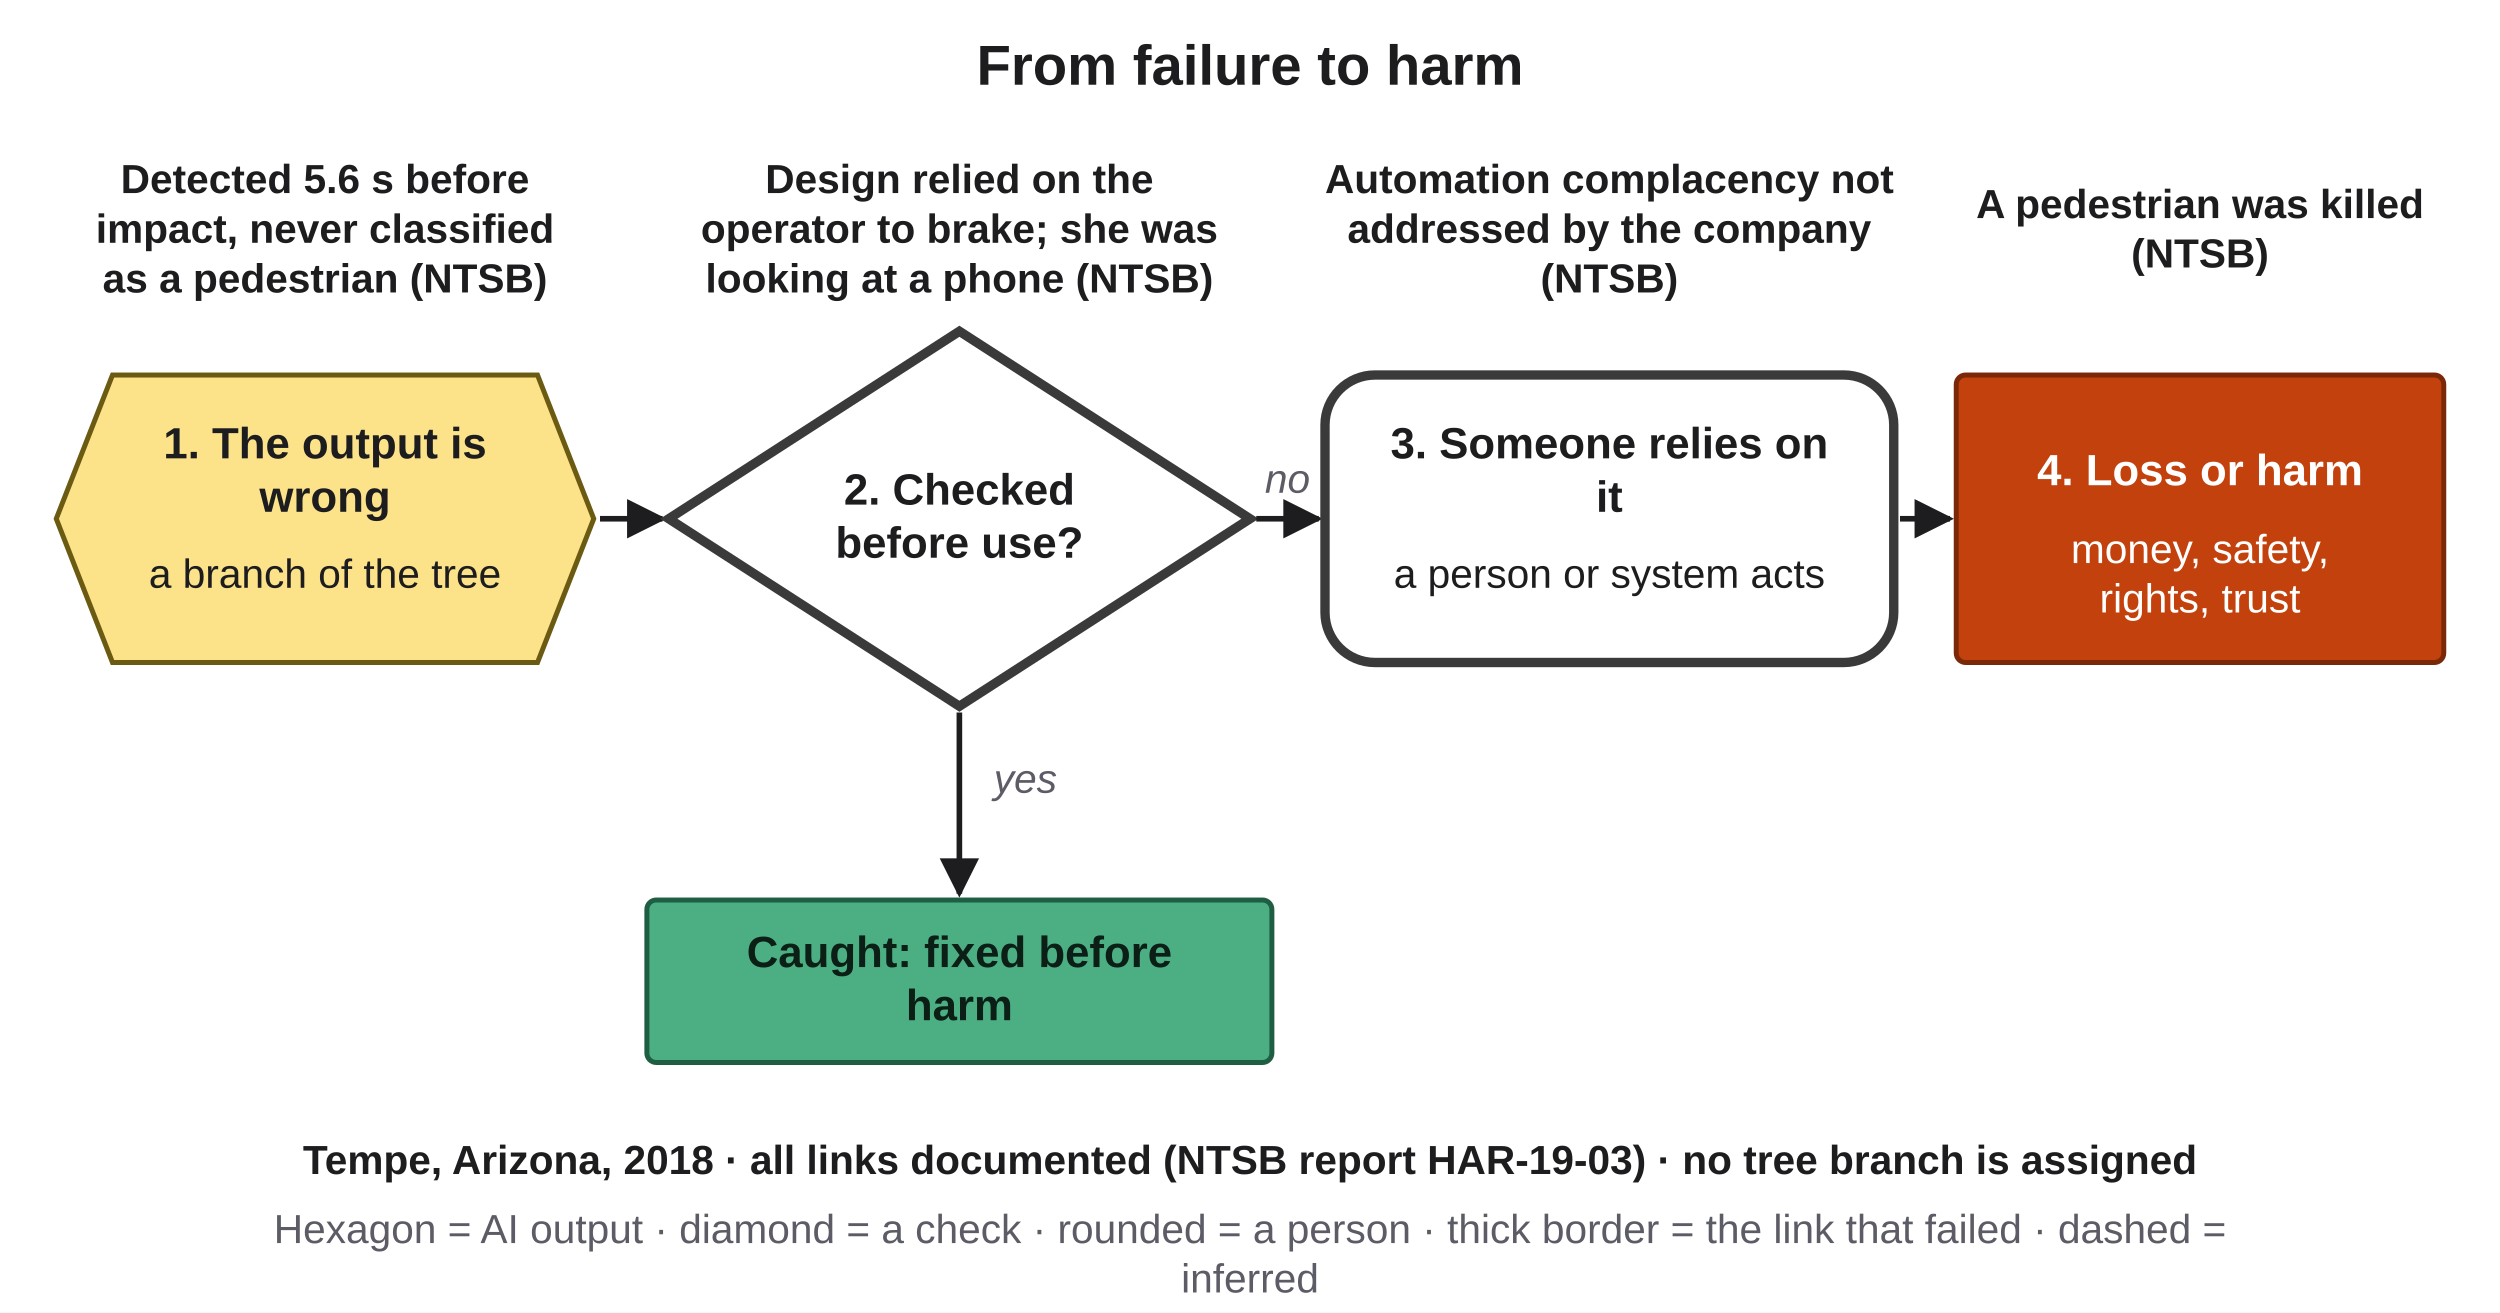
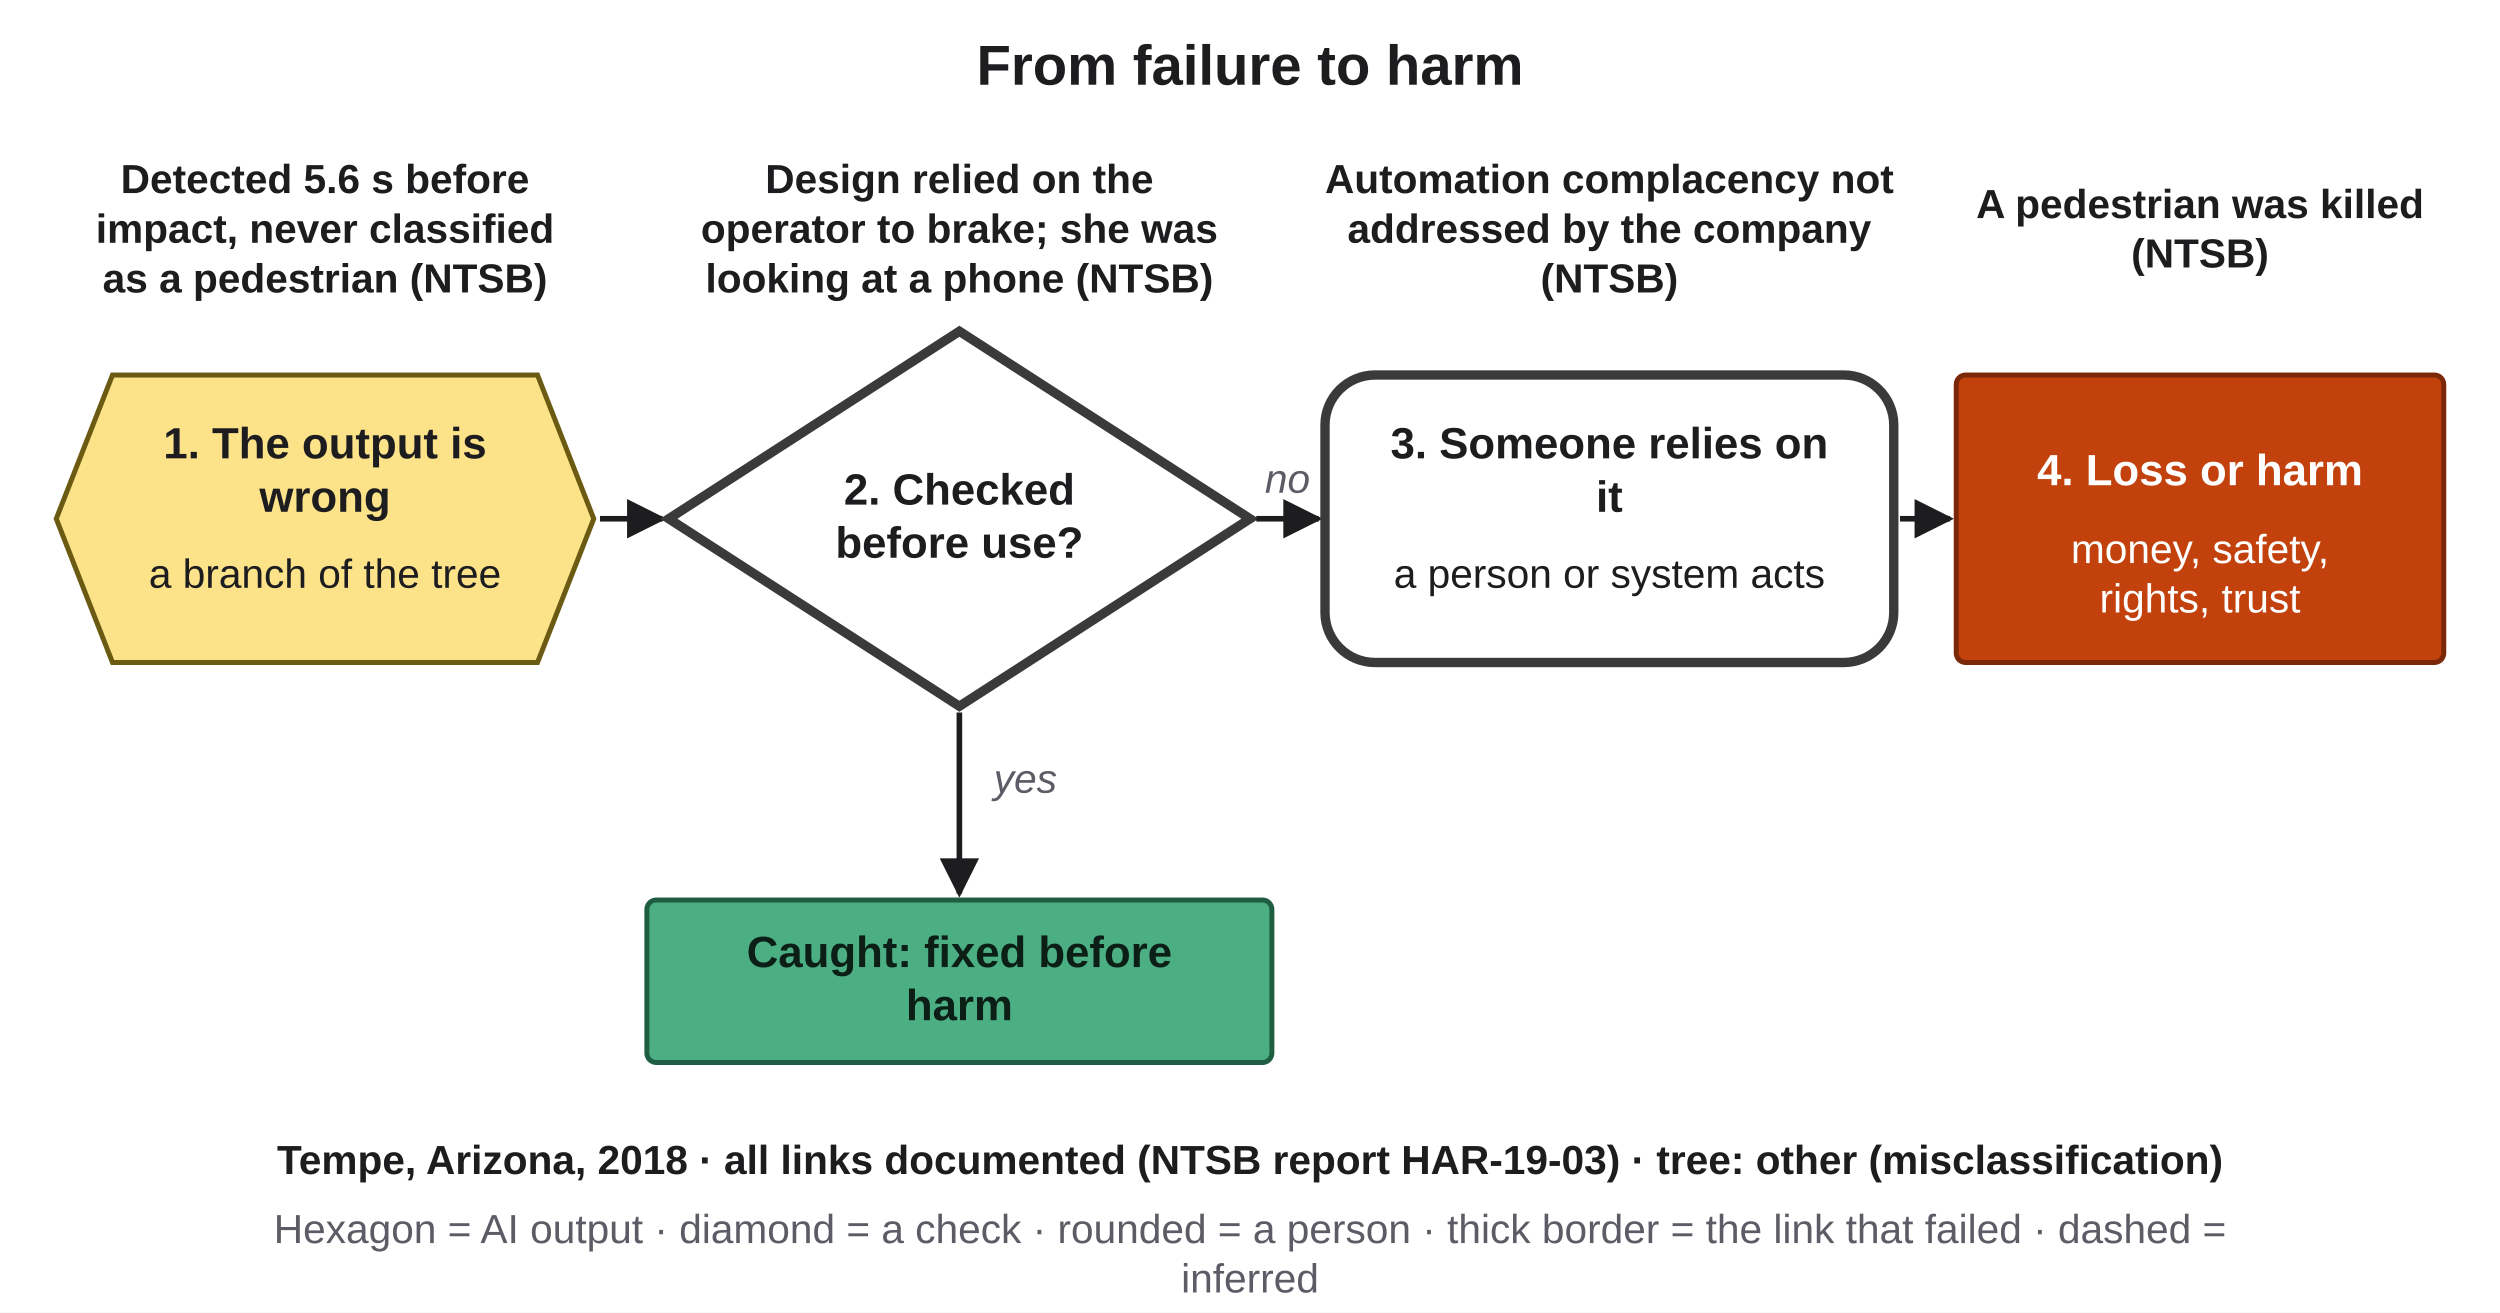
<svg xmlns="http://www.w3.org/2000/svg" viewBox="0 0 800 420" width="800" height="420" role="img" font-family="'Source Sans 3', 'Source Sans Pro', 'Helvetica Neue', Arial, sans-serif">
  <defs>
    <marker id="arrow-color" viewBox="0 0 10 10" refX="9" refY="5" markerWidth="7" markerHeight="7" orient="auto-start-reverse">
      <path d="M0,0 L10,5 L0,10 z" fill="#1D1D1F" />
    </marker>
    <pattern id="hatch" patternUnits="userSpaceOnUse" width="8" height="8" patternTransform="rotate(45)">
      <rect width="8" height="8" fill="#FFFFFF" />
      <line x1="0" y1="0" x2="0" y2="8" stroke="#9A9A9A" stroke-width="1.3" />
    </pattern>
    <pattern id="dots" patternUnits="userSpaceOnUse" width="7" height="7">
      <rect width="7" height="7" fill="#FFFFFF" />
      <circle cx="3.5" cy="3.5" r="1.2" fill="#000" />
    </pattern>
  </defs>
  <rect width="800" height="420" fill="#FFFFFF" />
  <text x="400.0" y="22.0" font-size="18" font-weight="700" text-anchor="middle" dominant-baseline="middle" fill="#1D1D1F" style="">From failure to harm</text>
  <polygon points="36.0,120.0 172.0,120.0 190.0,166.0 172.0,212.0 36.0,212.0 18.0,166.0" fill="#FCE38A" stroke="#6B5A12" stroke-width="1.6" />
  <text x="104.0" y="142.7" font-size="14" font-weight="600" text-anchor="middle" dominant-baseline="middle" fill="#1D1D1F" style="">1. The output is</text>
  <text x="104.0" y="159.8" font-size="14" font-weight="600" text-anchor="middle" dominant-baseline="middle" fill="#1D1D1F" style="">wrong</text>
  <text x="104.0" y="184.4" font-size="13" font-weight="normal" text-anchor="middle" dominant-baseline="middle" fill="#1D1D1F" style="">a branch of the tree</text>
  <path d="M192.0,166.0 L212.0,166.0" fill="none" stroke="#1D1D1F" stroke-width="1.8" marker-end="url(#arrow-color)" />
  <text x="104.0" y="58.1" font-size="13" font-weight="600" text-anchor="middle" dominant-baseline="middle" fill="#1D1D1F" style="">Detected 5.6 s before</text>
  <text x="104.0" y="74.0" font-size="13" font-weight="600" text-anchor="middle" dominant-baseline="middle" fill="#1D1D1F" style="">impact, never classified</text>
  <text x="104.0" y="89.9" font-size="13" font-weight="600" text-anchor="middle" dominant-baseline="middle" fill="#1D1D1F" style="">as a pedestrian (NTSB)</text>
  <polygon points="307.0,106.0 400.0,166.0 307.0,226.0 214.0,166.0" fill="#FFFFFF" stroke="#3A3A3A" stroke-width="3" />
  <text x="307.0" y="157.5" font-size="14" font-weight="600" text-anchor="middle" dominant-baseline="middle" fill="#1D1D1F" style="">2. Checked</text>
  <text x="307.0" y="174.5" font-size="14" font-weight="600" text-anchor="middle" dominant-baseline="middle" fill="#1D1D1F" style="">before use?</text>
  <path d="M402.0,166.0 L422.0,166.0" fill="none" stroke="#1D1D1F" stroke-width="1.8" marker-end="url(#arrow-color)" />
  <text x="412.0" y="154.0" font-size="13" font-weight="normal" text-anchor="middle" dominant-baseline="middle" fill="#5C5C66" style="font-style:italic;">no</text>
  <text x="307.0" y="58.1" font-size="13" font-weight="600" text-anchor="middle" dominant-baseline="middle" fill="#1D1D1F" style="">Design relied on the</text>
  <text x="307.0" y="74.0" font-size="13" font-weight="600" text-anchor="middle" dominant-baseline="middle" fill="#1D1D1F" style="">operator to brake; she was</text>
  <text x="307.0" y="89.9" font-size="13" font-weight="600" text-anchor="middle" dominant-baseline="middle" fill="#1D1D1F" style="">looking at a phone (NTSB)</text>
  <rect x="424" y="120" width="182" height="92" rx="16" fill="#FFFFFF" stroke="#3A3A3A" stroke-width="3" />
  <text x="515.0" y="142.7" font-size="14" font-weight="600" text-anchor="middle" dominant-baseline="middle" fill="#1D1D1F" style="">3. Someone relies on</text>
  <text x="515.0" y="159.8" font-size="14" font-weight="600" text-anchor="middle" dominant-baseline="middle" fill="#1D1D1F" style="">it</text>
  <text x="515.0" y="184.4" font-size="13" font-weight="normal" text-anchor="middle" dominant-baseline="middle" fill="#1D1D1F" style="">a person or system acts</text>
  <path d="M608.0,166.0 L624.0,166.0" fill="none" stroke="#1D1D1F" stroke-width="1.8" marker-end="url(#arrow-color)" />
  <text x="515.0" y="58.1" font-size="13" font-weight="600" text-anchor="middle" dominant-baseline="middle" fill="#1D1D1F" style="">Automation complacency not</text>
  <text x="515.0" y="74.0" font-size="13" font-weight="600" text-anchor="middle" dominant-baseline="middle" fill="#1D1D1F" style="">addressed by the company</text>
  <text x="515.0" y="89.9" font-size="13" font-weight="600" text-anchor="middle" dominant-baseline="middle" fill="#1D1D1F" style="">(NTSB)</text>
  <rect x="626" y="120" width="156" height="92" rx="3" fill="#C2410C" stroke="#7A2808" stroke-width="1.6" />
  <text x="704.0" y="151.3" font-size="14" font-weight="600" text-anchor="middle" dominant-baseline="middle" fill="#FFFFFF" style="">4. Loss or harm</text>
  <text x="704.0" y="176.5" font-size="13" font-weight="normal" text-anchor="middle" dominant-baseline="middle" fill="#FFFFFF" style="">money, safety,</text>
  <text x="704.0" y="192.3" font-size="13" font-weight="normal" text-anchor="middle" dominant-baseline="middle" fill="#FFFFFF" style="">rights, trust</text>
  <text x="704.0" y="66.1" font-size="13" font-weight="600" text-anchor="middle" dominant-baseline="middle" fill="#1D1D1F" style="">A pedestrian was killed</text>
  <text x="704.0" y="81.9" font-size="13" font-weight="600" text-anchor="middle" dominant-baseline="middle" fill="#1D1D1F" style="">(NTSB)</text>
  <path d="M307.0,228.0 L307.0,286.0" fill="none" stroke="#1D1D1F" stroke-width="1.8" marker-end="url(#arrow-color)" />
  <text x="318.0" y="250.0" font-size="13" font-weight="normal" text-anchor="start" dominant-baseline="middle" fill="#5C5C66" style="font-style:italic;">yes</text>
  <rect x="207" y="288" width="200" height="52" rx="3" fill="#4CAF84" stroke="#1F5E43" stroke-width="1.6" />
  <text x="307.0" y="305.5" font-size="14" font-weight="600" text-anchor="middle" dominant-baseline="middle" fill="#0B1F16" style="">Caught: fixed before</text>
  <text x="307.0" y="322.5" font-size="14" font-weight="600" text-anchor="middle" dominant-baseline="middle" fill="#0B1F16" style="">harm</text>
-   <text x="400.0" y="372.0" font-size="13" font-weight="700" text-anchor="middle" dominant-baseline="middle" fill="#1D1D1F" style="">Tempe, Arizona, 2018 · all links documented (NTSB report HAR-19-03) · no tree branch is assigned</text>
+   <text x="400.0" y="372.0" font-size="13" font-weight="700" text-anchor="middle" dominant-baseline="middle" fill="#1D1D1F" style="">Tempe, Arizona, 2018 · all links documented (NTSB report HAR-19-03) · tree: other (misclassification)</text>
  <text x="400.0" y="394.1" font-size="13" font-weight="normal" text-anchor="middle" dominant-baseline="middle" fill="#5C5C66" style="">Hexagon = AI output · diamond = a check · rounded = a person · thick border = the link that failed · dashed =</text>
  <text x="400.0" y="409.9" font-size="13" font-weight="normal" text-anchor="middle" dominant-baseline="middle" fill="#5C5C66" style="">inferred</text>
</svg>
